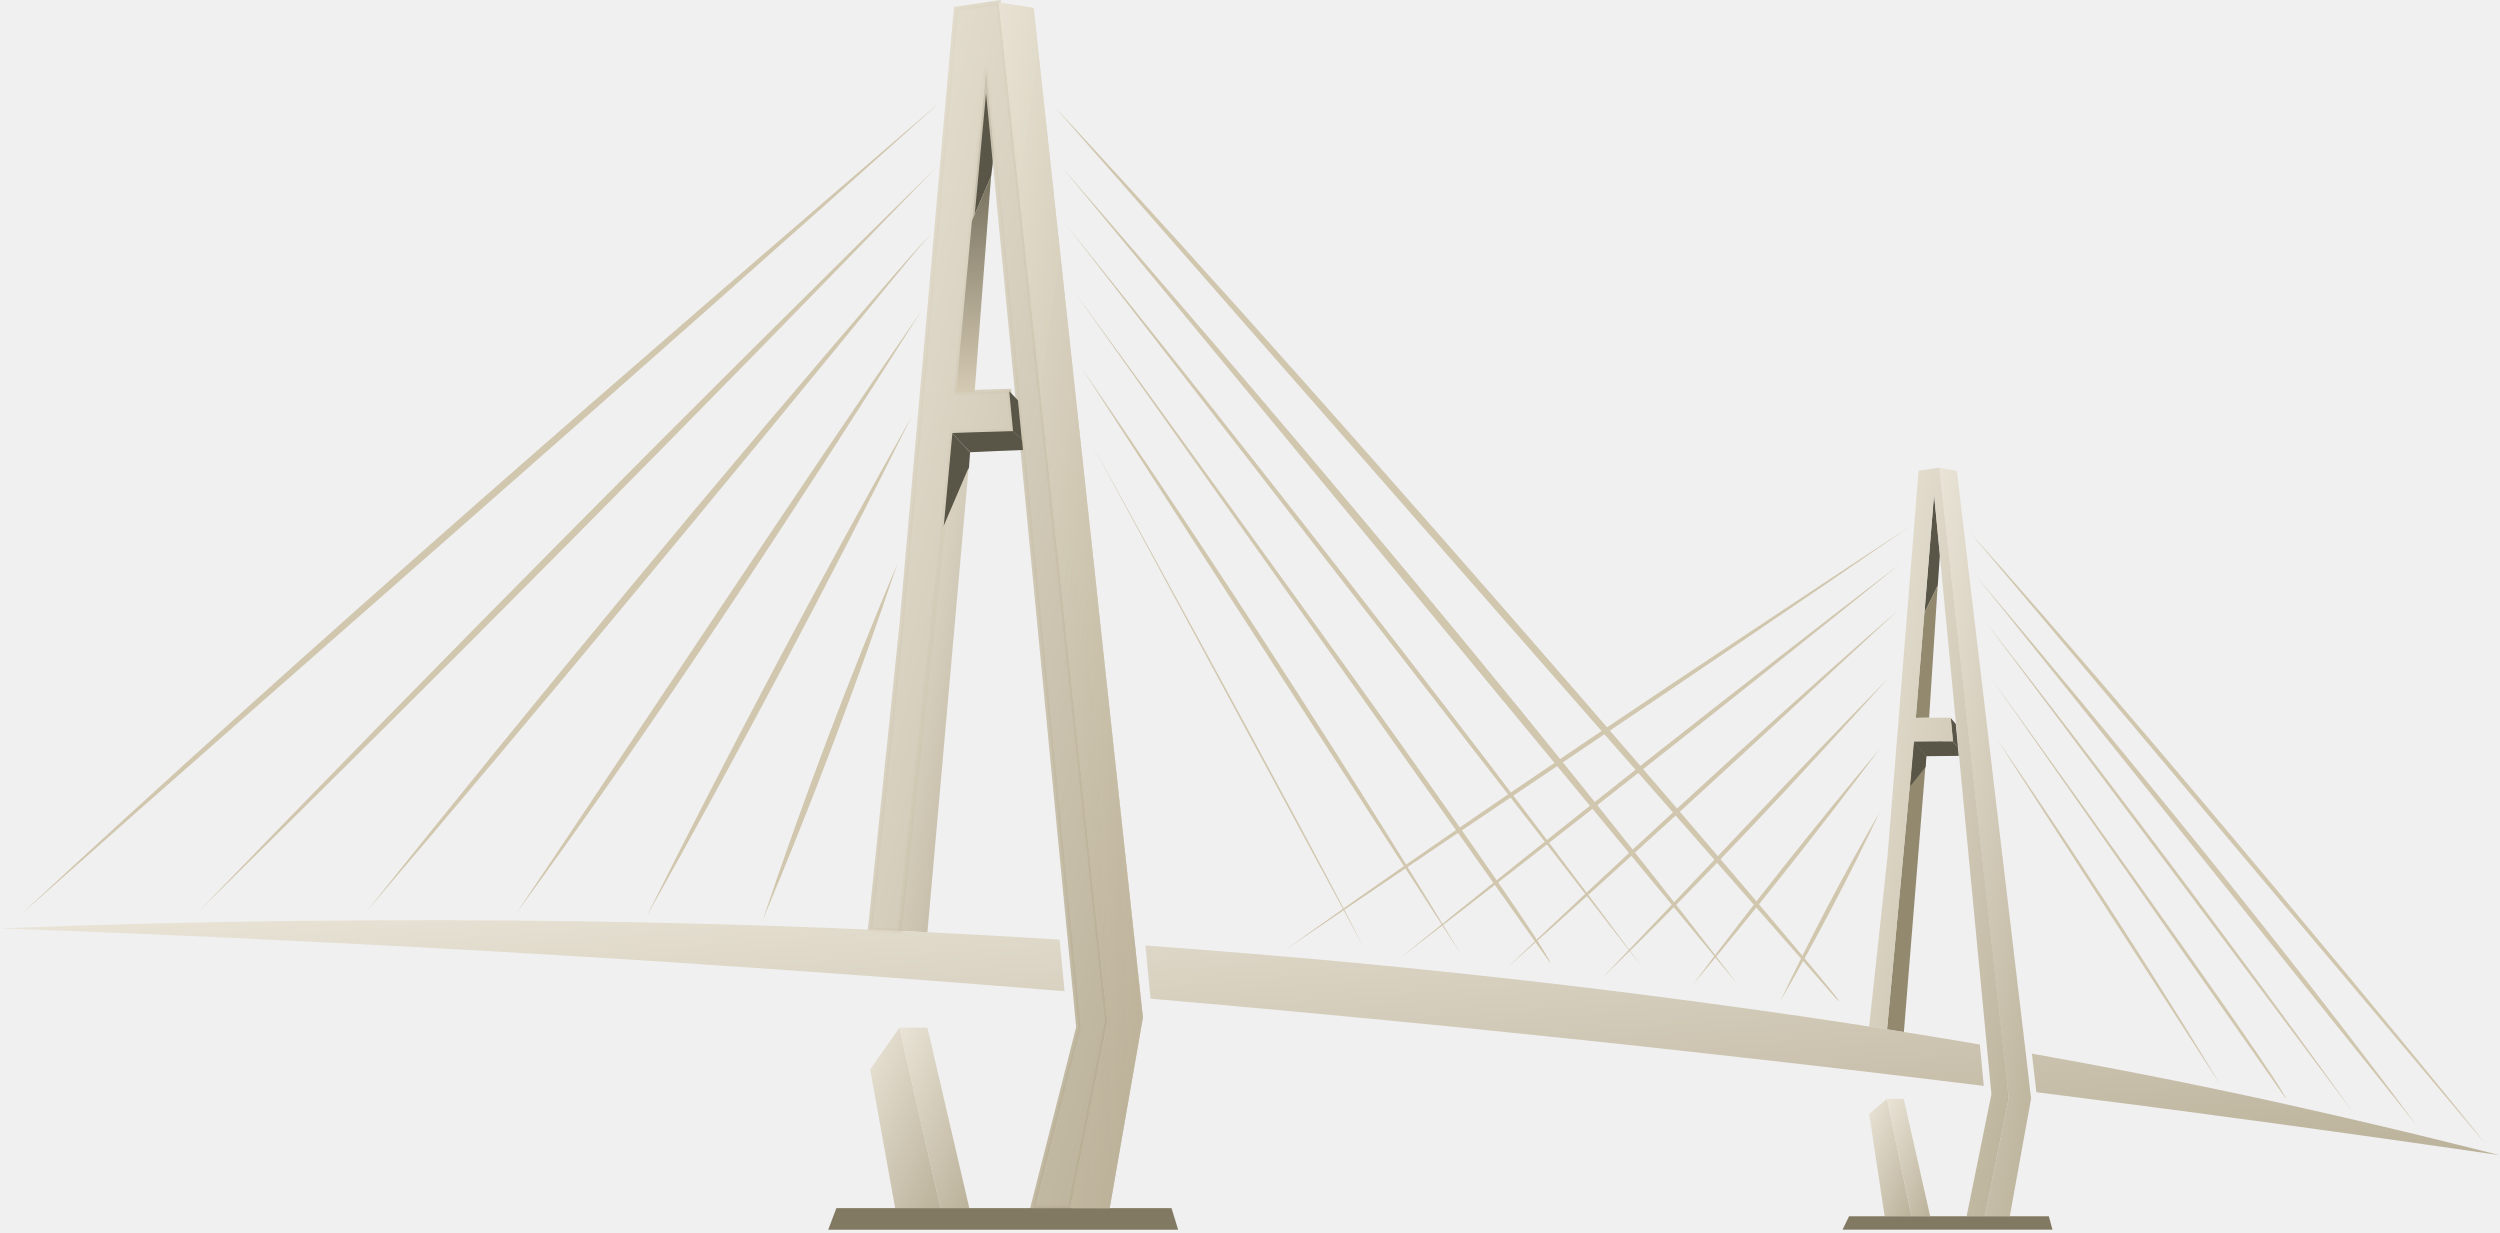
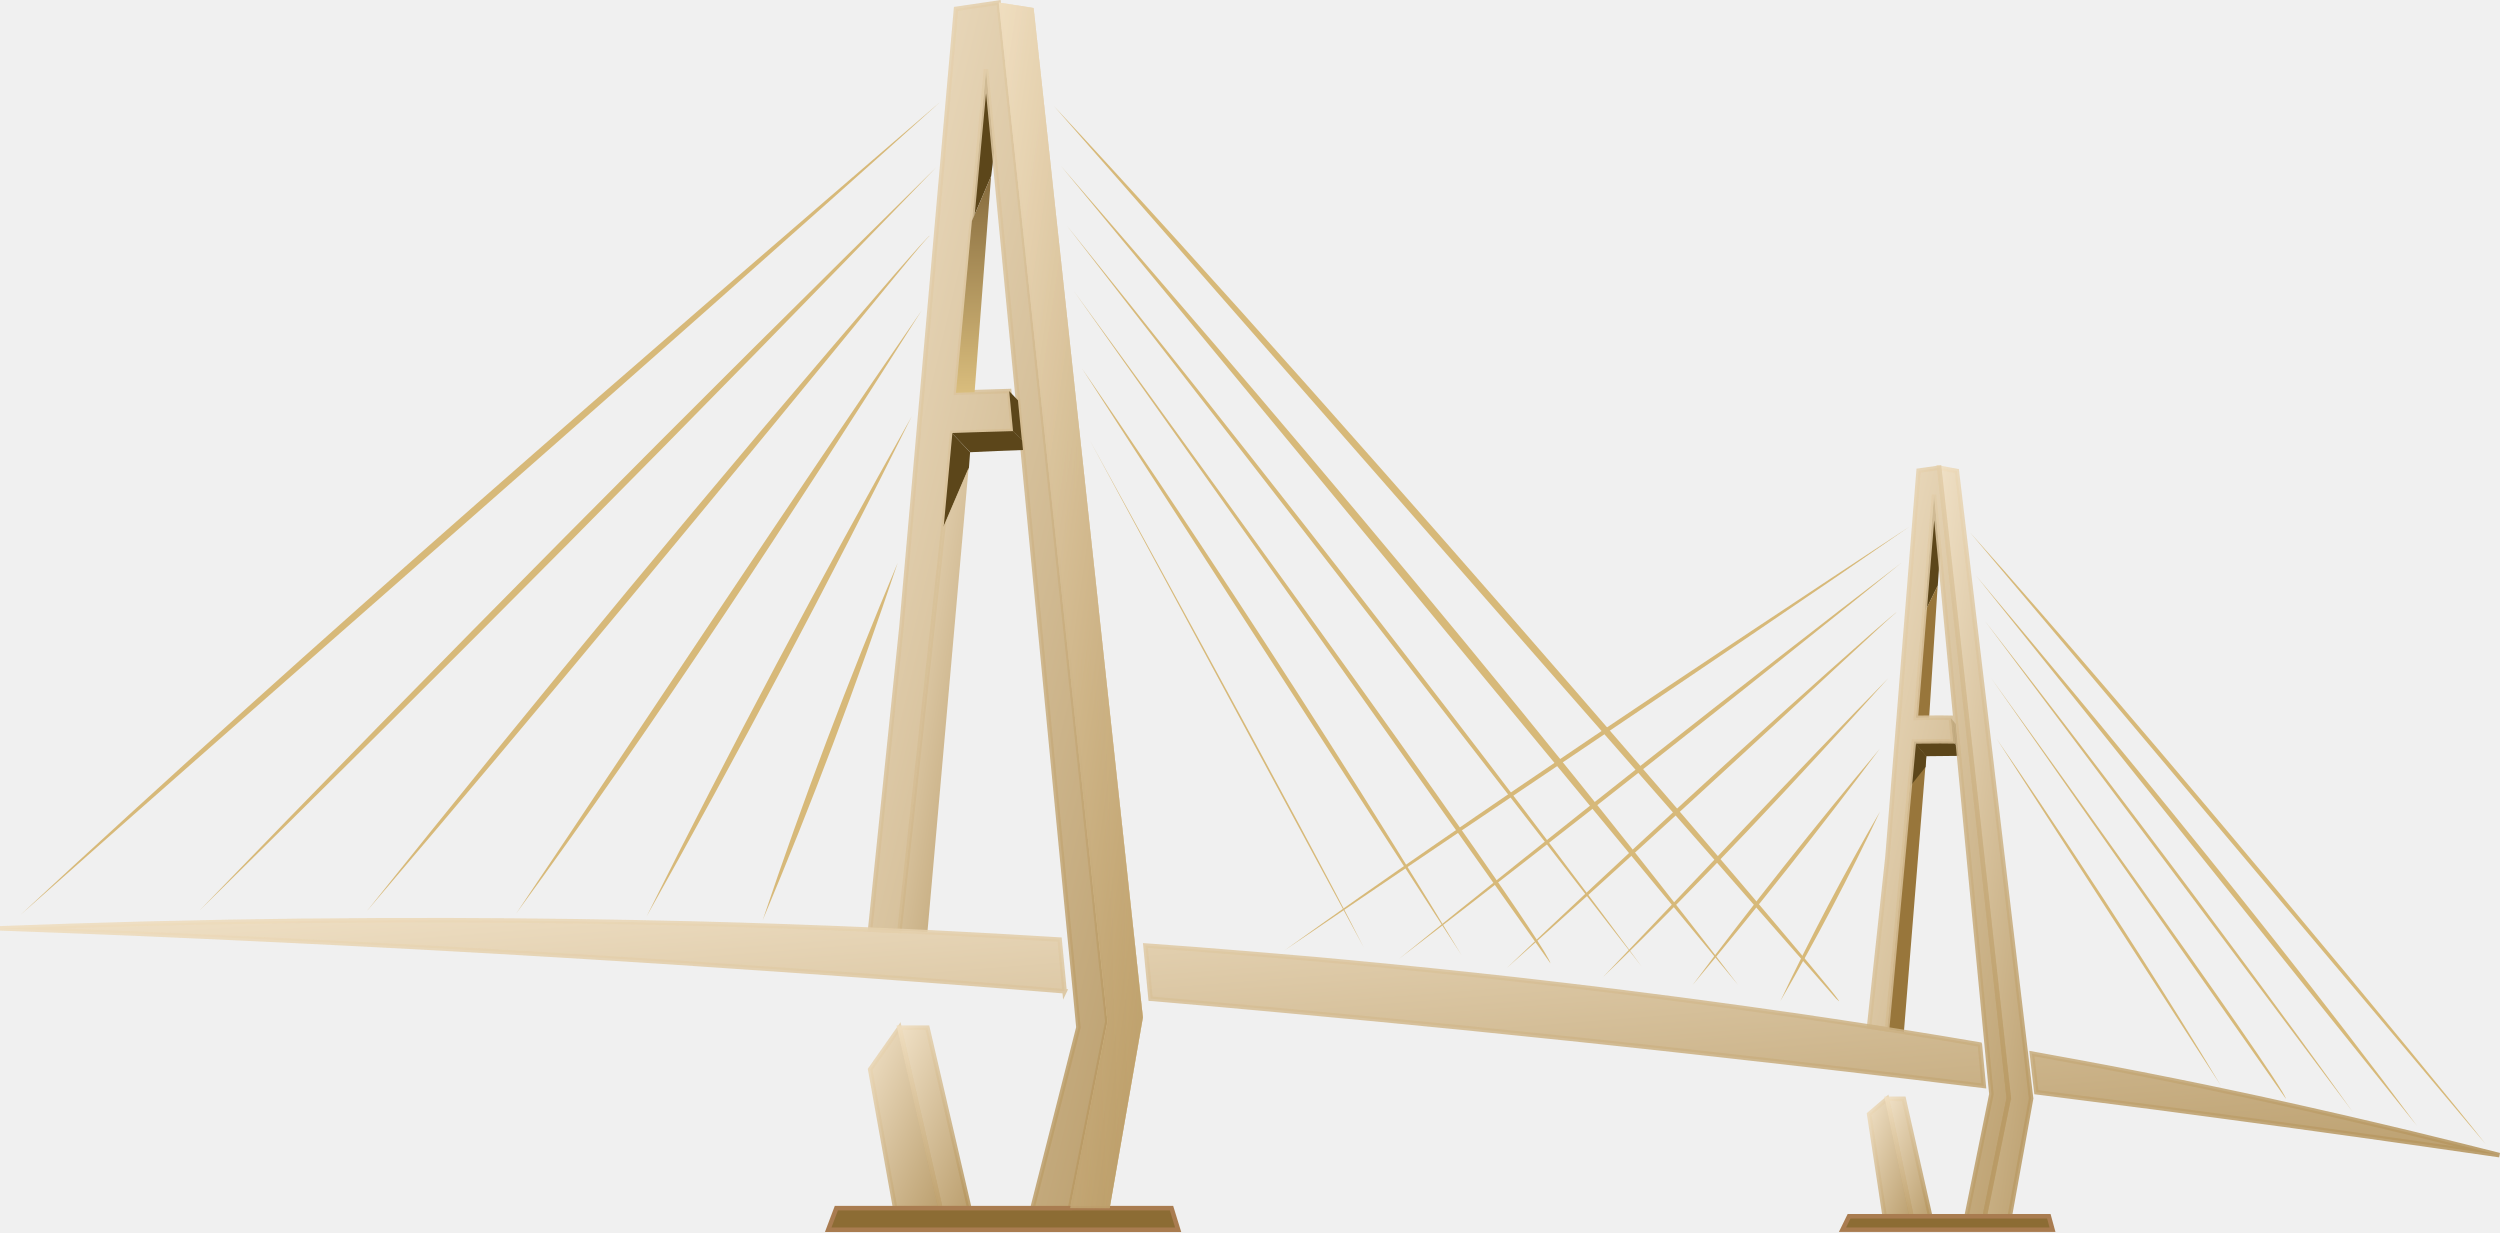
<svg xmlns="http://www.w3.org/2000/svg" xmlns:xlink="http://www.w3.org/1999/xlink" preserveAspectRatio="none" overflow="visible" style="display: block;" width="82.878" height="40.843" viewBox="0 0 82.878 40.843" fill="none">
  <g id="Group 97">
    <g id="Vector">
</g>
-     <path id="Vector_2" d="M32.858 5.836L32.957 5.05L32.691 2.3L32.222 7.321L32.858 5.836Z" fill="#595647" />
-     <path id="Vector_3" d="M62.771 37.457L62.705 37.138L62.611 36.69L62.556 36.427L61.964 36.933L62.005 37.201L62.479 40.319H63.366L62.771 37.457Z" fill="url(#paint0_linear_0_4)" fill-opacity="0.87" stroke-miterlimit="10" />
+     <path id="Vector_2" d="M32.858 5.836L32.957 5.05L32.691 2.3L32.222 7.321L32.858 5.836Z" fill="#5C461A" />
+     <path id="Vector_3" d="M62.771 37.457L62.705 37.138L62.611 36.69L62.556 36.427L61.964 36.933L62.005 37.201L62.479 40.319H63.366L62.771 37.457Z" fill="url(#paint0_linear_0_4)" fill-opacity="0.87" stroke-width="0.15" stroke-miterlimit="10" stroke="url(#paint1_linear_0_4)" stroke-opacity="0.87" />
    <g id="Vector_4">
      <path d="M36.612 32.976L36.425 31.231L33.332 2.211L33.106 0.086L31.693 0.295L31.213 5.732L31.174 6.17L31.027 7.839L30.992 8.247L30.834 10.043L30.8 10.424L30.625 12.412L30.591 12.785L30.346 15.562L30.311 15.959L29.922 20.357L29.885 20.777L28.847 30.816C29.189 30.832 29.818 30.861 29.818 30.861L31.276 17.459L31.562 14.369L31.566 14.35L32.205 14.327L33.583 14.286L33.456 12.964L32.307 13L31.69 13.019V13.015L32.219 7.317L32.687 2.297L32.933 4.83L33.715 12.955L33.843 14.278L33.873 14.59L33.904 14.912L35.472 31.168L35.641 32.89L35.751 34.058L34.229 40.048H35.474L36.709 33.866L36.615 32.972L36.612 32.976Z" fill="url(#paint2_linear_0_4)" fill-opacity="0.87" />
      <path d="M33.743 13.273L33.87 14.602M36.612 32.976L36.425 31.231L33.332 2.211L33.106 0.086L31.693 0.295L31.213 5.732L31.174 6.17L31.027 7.839L30.992 8.247L30.834 10.043L30.8 10.424L30.625 12.412L30.591 12.785L30.346 15.562L30.311 15.959L29.922 20.357L29.885 20.777L28.847 30.816C29.189 30.832 29.818 30.861 29.818 30.861L31.276 17.459L31.562 14.369L31.566 14.35L32.205 14.327L33.583 14.286L33.456 12.964L32.307 13L31.69 13.019V13.015L32.219 7.317L32.687 2.297L32.933 4.83L33.715 12.955L33.843 14.278L33.873 14.59L33.904 14.912L35.472 31.168L35.641 32.89L35.751 34.058L34.229 40.048H35.474L36.709 33.866L36.615 32.972L36.612 32.976Z" stroke-width="0.15" stroke-miterlimit="10" stroke="url(#paint3_linear_0_4)" stroke-opacity="0.87" />
    </g>
-     <path id="Vector_5" d="M32.122 15.508V15.506L32.16 14.992L31.571 14.371L31.284 17.462L32.122 15.508Z" fill="#595647" />
+     <path id="Vector_5" d="M32.122 15.508V15.506L32.16 14.992L31.571 14.371L31.284 17.462L32.122 15.508Z" fill="#5C461A" />
    <path id="Vector_6" d="M37.817 33.075L37.627 31.315L36.423 20.197L36.384 19.819L35.992 16.205L35.948 15.795L35.77 14.156L35.704 13.548L35.518 11.825L35.454 11.233L35.293 9.741L35.23 9.159L35.069 7.672L35.007 7.104L34.897 6.082L34.839 5.54L34.266 0.264L33.112 0.084L33.339 2.211L33.458 3.327L34.614 14.18L36.298 29.979L36.431 31.233L36.62 32.977L36.714 33.871L35.478 40.051H36.787L37.889 33.728L37.817 33.075Z" fill="url(#paint4_linear_0_4)" fill-opacity="0.87" />
    <path id="Vector_7" d="M32.22 7.323L31.69 13.023L32.309 13.004L32.856 5.838L32.22 7.323Z" fill="url(#paint5_linear_0_4)" />
-     <path id="Vector_8" d="M63.859 25.071L63.447 24.588L62.558 34.124C62.751 34.155 62.926 34.184 63.116 34.215L63.857 25.071H63.859Z" fill="#93896F" />
-     <path id="Vector_9" d="M64.24 19.41L64.308 18.414H64.311L64.117 16.4L63.8 20.309L64.24 19.41Z" fill="#595647" />
-     <path id="Vector_10" d="M64.238 19.41L63.796 20.308L63.511 23.799C63.54 23.799 63.904 23.792 63.953 23.792L64.237 19.408L64.238 19.41Z" fill="#93896F" />
-     <path id="Vector_11" d="M63.536 38.318L63.464 37.997L63.11 36.427H62.558L62.706 37.138L62.772 37.457L63.368 40.319H63.988L63.536 38.318Z" fill="url(#paint6_linear_0_4)" fill-opacity="0.87" stroke-miterlimit="10" />
-     <path id="Vector_12" d="M67.305 36.185L67.155 34.893L66.377 28.334L66.331 27.946L66.056 25.622L66.012 25.24L65.756 23.082L65.711 22.701L65.579 21.593L65.536 21.228L65.409 20.157L65.367 19.797L65.263 18.919L65.214 18.5L64.872 15.615L64.284 15.506L64.682 19.089L64.688 19.154L65.285 24.559L66.409 34.764L66.557 36.089L66.592 36.406L65.796 40.32H66.627L67.333 36.416L67.305 36.185Z" fill="url(#paint8_linear_0_4)" fill-opacity="0.87" stroke-miterlimit="10" />
-     <path id="Vector_13" d="M33.456 12.966L33.583 14.289L33.876 14.596L33.746 13.272L33.456 12.966Z" fill="#595647" />
+     <path id="Vector_8" d="M63.859 25.071L63.447 24.588L62.558 34.124C62.751 34.155 62.926 34.184 63.116 34.215L63.857 25.071H63.859Z" fill="#98763B" />
+     <path id="Vector_9" d="M64.24 19.41L64.308 18.414H64.311L64.117 16.4L63.8 20.309L64.24 19.41Z" fill="#5C461A" />
+     <path id="Vector_10" d="M64.238 19.41L63.796 20.308L63.511 23.799C63.54 23.799 63.904 23.792 63.953 23.792L64.237 19.408L64.238 19.41Z" fill="#98763B" />
+     <path id="Vector_11" d="M63.536 38.318L63.464 37.997L63.11 36.427H62.558L62.706 37.138L62.772 37.457L63.368 40.319H63.988L63.536 38.318Z" fill="url(#paint6_linear_0_4)" fill-opacity="0.87" stroke-width="0.15" stroke-miterlimit="10" stroke="url(#paint7_linear_0_4)" stroke-opacity="0.87" />
+     <path id="Vector_12" d="M67.305 36.185L67.155 34.893L66.377 28.334L66.331 27.946L66.056 25.622L66.012 25.24L65.756 23.082L65.711 22.701L65.579 21.593L65.536 21.228L65.409 20.157L65.367 19.797L65.263 18.919L65.214 18.5L64.872 15.615L64.284 15.506L64.682 19.089L64.688 19.154L65.285 24.559L66.409 34.764L66.557 36.089L66.592 36.406L65.796 40.32H66.627L67.333 36.416L67.305 36.185Z" fill="url(#paint8_linear_0_4)" fill-opacity="0.87" stroke-width="0.15" stroke-miterlimit="10" stroke="url(#paint9_linear_0_4)" stroke-opacity="0.87" />
+     <path id="Vector_13" d="M33.456 12.966L33.583 14.289L33.876 14.596L33.746 13.272L33.456 12.966Z" fill="#5C461A" />
    <g id="Vector_14">
</g>
-     <path id="Vector_15" d="M33.884 14.594L33.594 14.291L32.216 14.332L31.576 14.354L31.573 14.373L32.162 14.992C32.649 14.965 33.487 14.934 33.913 14.918L33.883 14.596L33.884 14.594Z" fill="#595647" />
-     <path id="Vector_16" d="M64.742 24.578L64.911 24.778L64.837 24.001L64.667 23.8L64.742 24.578Z" fill="#595647" />
+     <path id="Vector_15" d="M33.884 14.594L33.594 14.291L32.216 14.332L31.576 14.354L31.573 14.373L32.162 14.992C32.649 14.965 33.487 14.934 33.913 14.918L33.883 14.596L33.884 14.594Z" fill="#5C461A" />
+     <path id="Vector_16" d="M64.742 24.578L64.911 24.778L64.837 24.001L64.667 23.8L64.742 24.578Z" fill="#5C461A" />
    <g id="Vector_17">
</g>
-     <path id="Vector_18" d="M64.74 24.575C64.478 24.57 64.155 24.573 63.884 24.575C63.7 24.575 63.539 24.575 63.44 24.578V24.585L63.852 25.069L64.936 25.058L64.909 24.774L64.74 24.575Z" fill="#595647" />
-     <path id="Vector_19" d="M63.837 25.425L63.862 25.071L63.451 24.588L63.331 26.056L63.837 25.425Z" fill="#595647" />
+     <path id="Vector_18" d="M64.74 24.575C64.478 24.57 64.155 24.573 63.884 24.575C63.7 24.575 63.539 24.575 63.44 24.578V24.585L63.852 25.069L64.936 25.058L64.909 24.774L64.74 24.575Z" fill="#5C461A" />
+     <path id="Vector_19" d="M63.837 25.425L63.862 25.071L63.451 24.588L63.331 26.056L63.837 25.425Z" fill="#5C461A" />
    <path id="Vector_20" d="M30.745 30.905L32.111 15.506L31.273 17.459L29.815 30.861C30.119 30.873 30.649 30.898 30.952 30.914" fill="url(#paint10_linear_0_4)" fill-opacity="0.87" />
-     <path id="Vector_21" d="M29.675 40.051H31.177L29.905 34.456L29.818 34.068L28.847 35.449L29.675 40.051Z" fill="url(#paint11_linear_0_4)" fill-opacity="0.87" stroke-miterlimit="10" />
-     <path id="Vector_22" d="M66.559 36.089L66.414 34.764L65.289 24.559L64.692 19.156L64.684 19.09L64.288 15.506L63.604 15.603L63.362 18.614L63.334 18.96L63.25 20.012L63.219 20.387L63.132 21.468L63.099 21.866L63.009 23L62.977 23.403L62.811 25.457L62.777 25.869L62.607 27.976L62.57 28.428L61.964 34.032C62.148 34.059 62.377 34.092 62.558 34.123L63.448 24.586V24.579C63.547 24.576 63.707 24.576 63.891 24.576C64.163 24.572 64.485 24.571 64.747 24.576L64.672 23.795C64.442 23.79 64.175 23.79 63.943 23.794C63.899 23.794 63.856 23.794 63.816 23.794C63.734 23.794 63.659 23.795 63.596 23.797C63.564 23.797 63.537 23.797 63.511 23.799L63.759 20.766L64.115 16.399L64.308 18.411L64.824 23.797L64.899 24.578L64.945 25.058L65.864 34.663V34.667L65.993 36.02L66.018 36.27L65.255 40.027L65.218 40.209L65.195 40.319H65.797L66.593 36.404L66.558 36.087L66.559 36.089Z" fill="url(#paint13_linear_0_4)" fill-opacity="0.87" stroke-miterlimit="10" />
-     <path id="Vector_23" d="M32.134 40.051L30.745 34.068H29.815L31.175 40.051H32.134Z" fill="url(#paint15_linear_0_4)" fill-opacity="0.87" stroke-miterlimit="10" />
-     <path id="Vector_24" d="M35.467 40.054H34.221V40.052H34.22H32.13H31.171H29.669H27.726L27.456 40.768H34.22H35.465H39.058L38.837 40.052H36.776H35.467V40.054Z" fill="#817962" stroke-miterlimit="10" />
-     <path id="Vector_25" d="M67.921 40.32H66.635H65.804H65.52H65.322H65.202H63.995H63.375H62.488H62.361H62.154H61.299L61.081 40.766H62.525H62.729H65.719H65.914H68.043L67.921 40.32Z" fill="#817962" stroke-miterlimit="10" />
-     <path id="Vector_26" d="M35.294 32.861C32.05 32.594 28.836 32.352 25.647 32.129C25.618 32.127 25.59 32.126 25.561 32.124C24.486 32.048 23.415 31.976 22.345 31.906C22.311 31.904 22.279 31.901 22.245 31.899C20.995 31.817 19.749 31.741 18.506 31.666C18.469 31.664 18.433 31.661 18.394 31.659C16.981 31.573 15.572 31.494 14.17 31.417C14.124 31.416 14.078 31.412 14.033 31.41C12.568 31.331 11.107 31.256 9.654 31.186C9.596 31.182 9.536 31.18 9.478 31.177C7.876 31.1 6.28 31.026 4.694 30.959C4.62 30.956 4.546 30.952 4.473 30.949C2.977 30.887 1.485 30.829 0.003 30.776C1.556 30.716 3.162 30.664 4.821 30.621C4.901 30.62 4.982 30.618 5.062 30.616C6.688 30.575 8.362 30.544 10.081 30.525C10.144 30.525 10.208 30.525 10.271 30.525C11.732 30.51 13.225 30.503 14.747 30.506C14.796 30.506 14.845 30.506 14.896 30.506C16.277 30.51 17.681 30.52 19.108 30.541C19.148 30.541 19.187 30.541 19.227 30.543C20.43 30.56 21.65 30.584 22.884 30.614C22.919 30.614 22.954 30.614 22.99 30.616C24.01 30.642 25.044 30.674 26.084 30.71C26.115 30.71 26.144 30.712 26.175 30.714C27.11 30.747 28.05 30.783 29 30.824C29.342 30.839 29.684 30.855 30.025 30.87C30.329 30.882 30.628 30.898 30.932 30.913C32.316 30.982 33.715 31.061 35.127 31.148L35.133 31.21L35.292 32.865L35.294 32.861ZM80.262 37.649C80.193 37.632 80.121 37.614 80.051 37.597C79.319 37.421 78.531 37.234 77.692 37.04C77.642 37.028 77.593 37.018 77.542 37.006C76.804 36.836 76.026 36.661 75.216 36.482C75.17 36.472 75.124 36.462 75.078 36.452C74.881 36.409 74.685 36.366 74.484 36.323C74.123 36.246 73.657 36.146 73.095 36.03C73.052 36.021 73.011 36.012 72.968 36.004C72.409 35.889 71.754 35.755 71.014 35.611C70.976 35.604 70.939 35.596 70.9 35.589C70.336 35.479 69.724 35.361 69.063 35.239C69.035 35.234 69.006 35.228 68.977 35.223C68.466 35.129 67.927 35.03 67.36 34.928L67.508 36.208C68.156 36.289 68.796 36.373 69.44 36.455C69.466 36.458 69.494 36.462 69.52 36.465C70.161 36.548 70.804 36.628 71.443 36.712C71.478 36.717 71.513 36.722 71.55 36.726C72.207 36.812 72.859 36.901 73.514 36.988C73.554 36.993 73.592 36.999 73.632 37.004C74.287 37.091 74.943 37.179 75.595 37.268C75.636 37.273 75.679 37.28 75.721 37.285C76.471 37.388 77.216 37.491 77.964 37.596C78.008 37.602 78.054 37.608 78.1 37.614C78.838 37.717 79.575 37.822 80.31 37.927C80.373 37.935 80.437 37.946 80.5 37.954C81.287 38.067 82.076 38.179 82.86 38.294C82.107 38.103 81.235 37.886 80.261 37.649H80.262ZM65.633 34.627C64.879 34.498 64.007 34.352 63.172 34.22C63.172 34.22 62.936 34.182 62.615 34.131C62.433 34.102 62.304 34.081 62.12 34.054C61.698 33.988 61.265 33.922 60.826 33.856C60.795 33.851 60.765 33.848 60.736 33.843C60.384 33.789 60.027 33.736 59.665 33.683C59.582 33.671 59.499 33.659 59.414 33.647C59.405 33.647 59.396 33.644 59.387 33.644C59.358 33.64 59.33 33.635 59.303 33.632C58.802 33.56 58.288 33.486 57.768 33.414C57.725 33.409 57.682 33.402 57.639 33.397C57.276 33.345 56.906 33.295 56.531 33.246C56.438 33.234 56.344 33.22 56.249 33.208C56.074 33.184 55.898 33.162 55.721 33.138C55.669 33.131 55.615 33.124 55.563 33.117C54.914 33.031 54.254 32.947 53.579 32.863C53.486 32.851 53.391 32.841 53.297 32.829C53.282 32.827 53.266 32.825 53.249 32.824C53.19 32.817 53.131 32.81 53.071 32.801C52.287 32.705 51.486 32.611 50.667 32.517C50.607 32.51 50.547 32.503 50.487 32.496C50.457 32.493 50.426 32.489 50.395 32.486C50.365 32.482 50.334 32.479 50.303 32.475C49.449 32.38 48.577 32.285 47.687 32.193C47.601 32.184 47.515 32.175 47.431 32.167C46.483 32.069 45.511 31.975 44.523 31.882C44.483 31.879 44.444 31.875 44.405 31.872C44.141 31.848 43.879 31.822 43.613 31.798C42.854 31.731 42.1 31.668 41.347 31.606C41.318 31.604 41.29 31.601 41.261 31.599C40.16 31.508 39.061 31.422 37.973 31.345L38.143 33.108C38.16 33.108 38.177 33.112 38.195 33.112C39.484 33.223 40.769 33.338 42.048 33.455C42.074 33.457 42.102 33.46 42.128 33.462C43.23 33.563 44.328 33.666 45.424 33.771C45.461 33.774 45.498 33.777 45.534 33.781C46.584 33.882 47.63 33.983 48.674 34.088C48.708 34.091 48.741 34.095 48.775 34.098C48.824 34.103 48.872 34.108 48.921 34.114C48.932 34.114 48.941 34.115 48.952 34.117C49.895 34.211 50.837 34.309 51.776 34.407C51.782 34.407 51.789 34.407 51.793 34.409C51.85 34.414 51.908 34.421 51.965 34.426C51.988 34.428 52.011 34.431 52.034 34.433C52.87 34.52 53.702 34.611 54.534 34.7C54.584 34.705 54.636 34.711 54.687 34.717C54.715 34.721 54.744 34.724 54.772 34.726C54.861 34.736 54.95 34.745 55.038 34.755C55.638 34.82 56.237 34.887 56.835 34.954C56.877 34.959 56.918 34.963 56.959 34.968C57.233 34.999 57.507 35.03 57.78 35.06C57.868 35.071 57.957 35.079 58.044 35.09C58.245 35.112 58.448 35.134 58.649 35.157C58.686 35.16 58.721 35.165 58.758 35.169C59.26 35.225 59.758 35.283 60.257 35.342C60.286 35.345 60.315 35.349 60.346 35.352C60.551 35.376 60.757 35.4 60.963 35.424C61.049 35.434 61.133 35.445 61.219 35.453C62.74 35.632 64.257 35.812 65.764 35.999L65.635 34.633L65.633 34.627Z" fill="url(#paint17_linear_0_4)" fill-opacity="0.87" stroke-miterlimit="10" />
+     <path id="Vector_21" d="M29.675 40.051H31.177L29.905 34.456L29.818 34.068L28.847 35.449L29.675 40.051Z" fill="url(#paint11_linear_0_4)" fill-opacity="0.87" stroke-width="0.15" stroke-miterlimit="10" stroke="url(#paint12_linear_0_4)" stroke-opacity="0.87" />
+     <path id="Vector_22" d="M66.559 36.089L66.414 34.764L65.289 24.559L64.692 19.156L64.684 19.09L64.288 15.506L63.604 15.603L63.362 18.614L63.334 18.96L63.25 20.012L63.219 20.387L63.132 21.468L63.099 21.866L63.009 23L62.977 23.403L62.811 25.457L62.777 25.869L62.607 27.976L62.57 28.428L61.964 34.032C62.148 34.059 62.377 34.092 62.558 34.123L63.448 24.586V24.579C63.547 24.576 63.707 24.576 63.891 24.576C64.163 24.572 64.485 24.571 64.747 24.576L64.672 23.795C64.442 23.79 64.175 23.79 63.943 23.794C63.899 23.794 63.856 23.794 63.816 23.794C63.734 23.794 63.659 23.795 63.596 23.797C63.564 23.797 63.537 23.797 63.511 23.799L63.759 20.766L64.115 16.399L64.308 18.411L64.824 23.797L64.899 24.578L64.945 25.058L65.864 34.663V34.667L65.993 36.02L66.018 36.27L65.255 40.027L65.218 40.209L65.195 40.319H65.797L66.593 36.404L66.558 36.087L66.559 36.089Z" fill="url(#paint13_linear_0_4)" fill-opacity="0.87" stroke-width="0.15" stroke-miterlimit="10" stroke="url(#paint14_linear_0_4)" stroke-opacity="0.87" />
+     <path id="Vector_23" d="M32.134 40.051L30.745 34.068H29.815L31.175 40.051H32.134Z" fill="url(#paint15_linear_0_4)" fill-opacity="0.87" stroke-width="0.15" stroke-miterlimit="10" stroke="url(#paint16_linear_0_4)" stroke-opacity="0.87" />
+     <path id="Vector_24" d="M35.467 40.054H34.221V40.052H34.22H32.13H31.171H29.669H27.726L27.456 40.768H34.22H35.465H39.058L38.837 40.052H36.776H35.467V40.054Z" fill="#8C6C34" stroke-width="0.15" stroke-miterlimit="10" stroke="#A97C50" />
+     <path id="Vector_25" d="M67.921 40.32H66.635H65.804H65.52H65.322H65.202H63.995H63.375H62.488H62.361H62.154H61.299L61.081 40.766H62.525H62.729H65.719H65.914H68.043L67.921 40.32Z" fill="#8C6C34" stroke-width="0.15" stroke-miterlimit="10" stroke="#A97C50" />
+     <path id="Vector_26" d="M35.294 32.861C32.05 32.594 28.836 32.352 25.647 32.129C25.618 32.127 25.59 32.126 25.561 32.124C24.486 32.048 23.415 31.976 22.345 31.906C22.311 31.904 22.279 31.901 22.245 31.899C20.995 31.817 19.749 31.741 18.506 31.666C18.469 31.664 18.433 31.661 18.394 31.659C16.981 31.573 15.572 31.494 14.17 31.417C14.124 31.416 14.078 31.412 14.033 31.41C12.568 31.331 11.107 31.256 9.654 31.186C9.596 31.182 9.536 31.18 9.478 31.177C7.876 31.1 6.28 31.026 4.694 30.959C4.62 30.956 4.546 30.952 4.473 30.949C2.977 30.887 1.485 30.829 0.003 30.776C1.556 30.716 3.162 30.664 4.821 30.621C4.901 30.62 4.982 30.618 5.062 30.616C6.688 30.575 8.362 30.544 10.081 30.525C10.144 30.525 10.208 30.525 10.271 30.525C11.732 30.51 13.225 30.503 14.747 30.506C14.796 30.506 14.845 30.506 14.896 30.506C16.277 30.51 17.681 30.52 19.108 30.541C19.148 30.541 19.187 30.541 19.227 30.543C20.43 30.56 21.65 30.584 22.884 30.614C22.919 30.614 22.954 30.614 22.99 30.616C24.01 30.642 25.044 30.674 26.084 30.71C26.115 30.71 26.144 30.712 26.175 30.714C27.11 30.747 28.05 30.783 29 30.824C29.342 30.839 29.684 30.855 30.025 30.87C30.329 30.882 30.628 30.898 30.932 30.913C32.316 30.982 33.715 31.061 35.127 31.148L35.133 31.21L35.292 32.865L35.294 32.861ZM80.262 37.649C80.193 37.632 80.121 37.614 80.051 37.597C79.319 37.421 78.531 37.234 77.692 37.04C77.642 37.028 77.593 37.018 77.542 37.006C76.804 36.836 76.026 36.661 75.216 36.482C75.17 36.472 75.124 36.462 75.078 36.452C74.881 36.409 74.685 36.366 74.484 36.323C74.123 36.246 73.657 36.146 73.095 36.03C73.052 36.021 73.011 36.012 72.968 36.004C72.409 35.889 71.754 35.755 71.014 35.611C70.976 35.604 70.939 35.596 70.9 35.589C70.336 35.479 69.724 35.361 69.063 35.239C69.035 35.234 69.006 35.228 68.977 35.223C68.466 35.129 67.927 35.03 67.36 34.928L67.508 36.208C68.156 36.289 68.796 36.373 69.44 36.455C69.466 36.458 69.494 36.462 69.52 36.465C70.161 36.548 70.804 36.628 71.443 36.712C71.478 36.717 71.513 36.722 71.55 36.726C72.207 36.812 72.859 36.901 73.514 36.988C73.554 36.993 73.592 36.999 73.632 37.004C74.287 37.091 74.943 37.179 75.595 37.268C75.636 37.273 75.679 37.28 75.721 37.285C76.471 37.388 77.216 37.491 77.964 37.596C78.008 37.602 78.054 37.608 78.1 37.614C78.838 37.717 79.575 37.822 80.31 37.927C80.373 37.935 80.437 37.946 80.5 37.954C81.287 38.067 82.076 38.179 82.86 38.294C82.107 38.103 81.235 37.886 80.261 37.649H80.262ZM65.633 34.627C64.879 34.498 64.007 34.352 63.172 34.22C63.172 34.22 62.936 34.182 62.615 34.131C62.433 34.102 62.304 34.081 62.12 34.054C61.698 33.988 61.265 33.922 60.826 33.856C60.795 33.851 60.765 33.848 60.736 33.843C60.384 33.789 60.027 33.736 59.665 33.683C59.582 33.671 59.499 33.659 59.414 33.647C59.405 33.647 59.396 33.644 59.387 33.644C59.358 33.64 59.33 33.635 59.303 33.632C58.802 33.56 58.288 33.486 57.768 33.414C57.725 33.409 57.682 33.402 57.639 33.397C57.276 33.345 56.906 33.295 56.531 33.246C56.438 33.234 56.344 33.22 56.249 33.208C56.074 33.184 55.898 33.162 55.721 33.138C55.669 33.131 55.615 33.124 55.563 33.117C54.914 33.031 54.254 32.947 53.579 32.863C53.486 32.851 53.391 32.841 53.297 32.829C53.282 32.827 53.266 32.825 53.249 32.824C53.19 32.817 53.131 32.81 53.071 32.801C52.287 32.705 51.486 32.611 50.667 32.517C50.607 32.51 50.547 32.503 50.487 32.496C50.457 32.493 50.426 32.489 50.395 32.486C50.365 32.482 50.334 32.479 50.303 32.475C49.449 32.38 48.577 32.285 47.687 32.193C47.601 32.184 47.515 32.175 47.431 32.167C46.483 32.069 45.511 31.975 44.523 31.882C44.483 31.879 44.444 31.875 44.405 31.872C44.141 31.848 43.879 31.822 43.613 31.798C42.854 31.731 42.1 31.668 41.347 31.606C41.318 31.604 41.29 31.601 41.261 31.599C40.16 31.508 39.061 31.422 37.973 31.345L38.143 33.108C38.16 33.108 38.177 33.112 38.195 33.112C39.484 33.223 40.769 33.338 42.048 33.455C42.074 33.457 42.102 33.46 42.128 33.462C43.23 33.563 44.328 33.666 45.424 33.771C45.461 33.774 45.498 33.777 45.534 33.781C46.584 33.882 47.63 33.983 48.674 34.088C48.708 34.091 48.741 34.095 48.775 34.098C48.824 34.103 48.872 34.108 48.921 34.114C48.932 34.114 48.941 34.115 48.952 34.117C49.895 34.211 50.837 34.309 51.776 34.407C51.782 34.407 51.789 34.407 51.793 34.409C51.85 34.414 51.908 34.421 51.965 34.426C51.988 34.428 52.011 34.431 52.034 34.433C52.87 34.52 53.702 34.611 54.534 34.7C54.584 34.705 54.636 34.711 54.687 34.717C54.715 34.721 54.744 34.724 54.772 34.726C54.861 34.736 54.95 34.745 55.038 34.755C55.638 34.82 56.237 34.887 56.835 34.954C56.877 34.959 56.918 34.963 56.959 34.968C57.233 34.999 57.507 35.03 57.78 35.06C57.868 35.071 57.957 35.079 58.044 35.09C58.245 35.112 58.448 35.134 58.649 35.157C58.686 35.16 58.721 35.165 58.758 35.169C59.26 35.225 59.758 35.283 60.257 35.342C60.286 35.345 60.315 35.349 60.346 35.352C60.551 35.376 60.757 35.4 60.963 35.424C61.049 35.434 61.133 35.445 61.219 35.453C62.74 35.632 64.257 35.812 65.764 35.999L65.635 34.633L65.633 34.627Z" fill="url(#paint17_linear_0_4)" fill-opacity="0.87" stroke-width="0.15" stroke-miterlimit="10" stroke="url(#paint18_linear_0_4)" stroke-opacity="0.87" />
    <g id="Vector_27">
      <use xlink:href="#stroke0_0_4" fill="url(#paint19_linear_0_4)" />
      <mask id="stroke1_0_4" fill="white">
        <use xlink:href="#stroke0_0_4" />
      </mask>
      <path d="M37.817 33.075L37.627 31.315L36.423 20.197L36.384 19.819L35.992 16.205L35.948 15.795L35.77 14.156L35.704 13.548L35.518 11.825L35.454 11.233L35.293 9.741L35.23 9.159L35.069 7.672L35.007 7.104L34.897 6.082L34.839 5.54L34.266 0.264L33.112 0.084L33.339 2.211L33.458 3.327L34.614 14.18L36.298 29.979L36.431 31.233L36.62 32.977L36.714 33.871L35.478 40.051H36.787L37.889 33.728L37.817 33.075Z" stroke-width="2" stroke="url(#paint20_linear_0_4)" stroke-opacity="0.87" mask="url(#stroke1_0_4)" />
    </g>
-     <path id="Vector_28" d="M31.185 3.365C21.471 12.113 10.454 21.658 0.683 30.325C10.426 21.255 21.095 12.036 31.185 3.365Z" fill="#D1C7AF" />
-     <path id="Vector_29" d="M31.05 5.535C23.32 13.55 14.533 22.416 6.597 30.202C14.325 22.187 23.116 13.322 31.05 5.535Z" fill="#D1C7AF" />
-     <path id="Vector_30" d="M30.784 7.869C30.793 7.854 30.806 7.837 30.813 7.821C30.809 7.816 30.788 7.84 30.777 7.851C30.472 8.188 29.975 8.804 29.677 9.161C24.156 15.914 17.812 23.595 12.151 30.216C17.597 23.399 23.939 15.708 29.634 9.122C29.938 8.779 30.457 8.175 30.773 7.847C30.784 7.839 30.805 7.811 30.811 7.82C30.803 7.84 30.791 7.852 30.78 7.869H30.784Z" fill="#D1C7AF" />
-     <path id="Vector_31" d="M30.558 10.287C26.265 17.041 21.823 23.849 17.112 30.283C21.43 23.872 26.162 16.644 30.558 10.287Z" fill="#D1C7AF" />
-     <path id="Vector_32" d="M30.228 13.799C27.523 19.226 24.402 25.114 21.433 30.385C24.138 24.956 27.26 19.071 30.228 13.799Z" fill="#D1C7AF" />
-     <path id="Vector_33" d="M29.76 18.658C28.411 22.665 26.92 26.618 25.284 30.505C26.631 26.497 28.126 22.545 29.76 18.658Z" fill="#D1C7AF" />
-     <path id="Vector_34" d="M60.867 33.104C62.432 34.675 44.923 14.209 34.94 3.517Z" fill="#D1C7AF" />
-     <path id="Vector_35" d="M35.167 5.496C36.114 6.626 48.481 20.678 57.621 32.654Z" fill="#D1C7AF" />
-     <path id="Vector_36" d="M54.42 32.04C54.42 32.04 47.099 22.052 35.37 7.484Z" fill="#D1C7AF" />
-     <path id="Vector_37" d="M35.597 9.646C35.597 9.646 51.163 30.975 51.401 31.939Z" fill="#D1C7AF" />
-     <path id="Vector_38" d="M35.87 12.216C35.87 12.216 42.546 21.877 48.451 31.664Z" fill="#D1C7AF" />
-     <path id="Vector_39" d="M36.128 14.597C36.128 14.597 43.208 27.434 45.21 31.41Z" fill="#D1C7AF" />
+     <path id="Vector_28" d="M31.185 3.365C21.471 12.113 10.454 21.658 0.683 30.325C10.426 21.255 21.095 12.036 31.185 3.365Z" fill="#D7B979" />
+     <path id="Vector_29" d="M31.05 5.535C23.32 13.55 14.533 22.416 6.597 30.202C14.325 22.187 23.116 13.322 31.05 5.535Z" fill="#D7B979" />
+     <path id="Vector_30" d="M30.784 7.869C30.793 7.854 30.806 7.837 30.813 7.821C30.809 7.816 30.788 7.84 30.777 7.851C30.472 8.188 29.975 8.804 29.677 9.161C24.156 15.914 17.812 23.595 12.151 30.216C17.597 23.399 23.939 15.708 29.634 9.122C29.938 8.779 30.457 8.175 30.773 7.847C30.784 7.839 30.805 7.811 30.811 7.82C30.803 7.84 30.791 7.852 30.78 7.869H30.784Z" fill="#D7B979" />
+     <path id="Vector_31" d="M30.558 10.287C26.265 17.041 21.823 23.849 17.112 30.283C21.43 23.872 26.162 16.644 30.558 10.287Z" fill="#D7B979" />
+     <path id="Vector_32" d="M30.228 13.799C27.523 19.226 24.402 25.114 21.433 30.385C24.138 24.956 27.26 19.071 30.228 13.799Z" fill="#D7B979" />
+     <path id="Vector_33" d="M29.76 18.658C28.411 22.665 26.92 26.618 25.284 30.505C26.631 26.497 28.126 22.545 29.76 18.658Z" fill="#D7B979" />
+     <path id="Vector_34" d="M60.867 33.104C62.432 34.675 44.923 14.209 34.94 3.517Z" fill="#D7B979" />
+     <path id="Vector_35" d="M35.167 5.496C36.114 6.626 48.481 20.678 57.621 32.654Z" fill="#D7B979" />
+     <path id="Vector_36" d="M54.42 32.04C54.42 32.04 47.099 22.052 35.37 7.484Z" fill="#D7B979" />
+     <path id="Vector_37" d="M35.597 9.646C35.597 9.646 51.163 30.975 51.401 31.939Z" fill="#D7B979" />
+     <path id="Vector_38" d="M35.87 12.216C35.87 12.216 42.546 21.877 48.451 31.664Z" fill="#D7B979" />
+     <path id="Vector_39" d="M36.128 14.597C36.128 14.597 43.208 27.434 45.21 31.41Z" fill="#D7B979" />
    <g id="Vector_40">
</g>
-     <path id="Vector_41" d="M63.3 17.459C56.69 22.03 49.208 26.995 42.565 31.519C49.206 26.761 56.452 21.965 63.3 17.459Z" fill="#D1C7AF" />
-     <path id="Vector_42" d="M63.034 18.658C57.76 22.936 51.774 27.654 46.378 31.788C51.652 27.51 57.637 22.792 63.034 18.658Z" fill="#D1C7AF" />
-     <path id="Vector_43" d="M62.845 20.333C62.851 20.324 62.86 20.316 62.865 20.307C62.863 20.304 62.848 20.317 62.842 20.323C62.632 20.499 62.286 20.823 62.081 21.012C58.254 24.571 53.859 28.617 49.948 32.093C53.729 28.492 58.122 24.441 62.055 20.986C62.265 20.806 62.622 20.491 62.839 20.319C62.846 20.314 62.862 20.3 62.865 20.305C62.86 20.316 62.851 20.323 62.843 20.333H62.845Z" fill="#D1C7AF" />
-     <path id="Vector_44" d="M62.609 22.472C59.569 25.841 56.43 29.23 53.128 32.405C56.172 29.222 59.516 25.623 62.609 22.472Z" fill="#D1C7AF" />
-     <path id="Vector_45" d="M62.319 24.82C60.398 27.393 58.196 30.173 56.112 32.654C58.032 30.081 60.235 27.3 62.319 24.82Z" fill="#D1C7AF" />
-     <path id="Vector_46" d="M62.327 26.9C61.314 29.037 60.211 31.137 59.019 33.191C60.031 31.054 61.136 28.955 62.327 26.9Z" fill="#D1C7AF" />
-     <path id="Vector_47" d="M82.399 37.925C80.866 35.951 70.994 23.987 65.315 17.658Z" fill="#D1C7AF" />
-     <path id="Vector_48" d="M65.503 19.078C66.12 19.838 74.186 29.292 80.133 37.333Z" fill="#D1C7AF" />
-     <path id="Vector_49" d="M78.006 36.876C78.006 36.876 73.323 30.259 65.808 20.593Z" fill="#D1C7AF" />
-     <path id="Vector_50" d="M66.003 22.472C66.003 22.472 75.642 35.831 75.783 36.429Z" fill="#D1C7AF" />
-     <path id="Vector_51" d="M66.19 24.49C66.19 24.49 70.258 30.373 73.626 35.992Z" fill="#D1C7AF" />
+     <path id="Vector_41" d="M63.3 17.459C56.69 22.03 49.208 26.995 42.565 31.519C49.206 26.761 56.452 21.965 63.3 17.459Z" fill="#D7B979" />
+     <path id="Vector_42" d="M63.034 18.658C57.76 22.936 51.774 27.654 46.378 31.788C51.652 27.51 57.637 22.792 63.034 18.658Z" fill="#D7B979" />
+     <path id="Vector_43" d="M62.845 20.333C62.851 20.324 62.86 20.316 62.865 20.307C62.863 20.304 62.848 20.317 62.842 20.323C62.632 20.499 62.286 20.823 62.081 21.012C58.254 24.571 53.859 28.617 49.948 32.093C53.729 28.492 58.122 24.441 62.055 20.986C62.265 20.806 62.622 20.491 62.839 20.319C62.846 20.314 62.862 20.3 62.865 20.305C62.86 20.316 62.851 20.323 62.843 20.333H62.845Z" fill="#D7B979" />
+     <path id="Vector_44" d="M62.609 22.472C59.569 25.841 56.43 29.23 53.128 32.405C56.172 29.222 59.516 25.623 62.609 22.472Z" fill="#D7B979" />
+     <path id="Vector_45" d="M62.319 24.82C60.398 27.393 58.196 30.173 56.112 32.654C58.032 30.081 60.235 27.3 62.319 24.82Z" fill="#D7B979" />
+     <path id="Vector_46" d="M62.327 26.9C61.314 29.037 60.211 31.137 59.019 33.191C60.031 31.054 61.136 28.955 62.327 26.9Z" fill="#D7B979" />
+     <path id="Vector_47" d="M82.399 37.925C80.866 35.951 70.994 23.987 65.315 17.658Z" fill="#D7B979" />
+     <path id="Vector_48" d="M65.503 19.078C66.12 19.838 74.186 29.292 80.133 37.333Z" fill="#D7B979" />
+     <path id="Vector_49" d="M78.006 36.876C78.006 36.876 73.323 30.259 65.808 20.593Z" fill="#D7B979" />
+     <path id="Vector_50" d="M66.003 22.472C66.003 22.472 75.642 35.831 75.783 36.429Z" fill="#D7B979" />
+     <path id="Vector_51" d="M66.19 24.49C66.19 24.49 70.258 30.373 73.626 35.992Z" fill="#D7B979" />
    <g id="Vector_52">
</g>
  </g>
  <defs>
    <linearGradient id="paint0_linear_0_4" x1="61.603" y1="35.427" x2="65.41" y2="37.082" gradientUnits="userSpaceOnUse">
-       <stop stop-color="#F6F1E5" />
-       <stop offset="1" stop-color="#A99D80" />
+       <stop stop-color="#FFF1D9" />
+       <stop offset="1" stop-color="#A88548" />
    </linearGradient>
    <linearGradient id="paint1_linear_0_4" x1="61.603" y1="35.427" x2="65.41" y2="37.082" gradientUnits="userSpaceOnUse">
-       <stop stop-color="#F6F1E5" />
-       <stop offset="1" stop-color="#A99D80" />
+       <stop stop-color="#FFF1D9" />
+       <stop offset="1" stop-color="#A88548" />
    </linearGradient>
    <linearGradient id="paint2_linear_0_4" x1="26.825" y1="-10.19" x2="50.847" y2="-4.488" gradientUnits="userSpaceOnUse">
-       <stop stop-color="#F6F1E5" />
-       <stop offset="1" stop-color="#A99D80" />
+       <stop stop-color="#FFF1D9" />
+       <stop offset="1" stop-color="#A88548" />
    </linearGradient>
    <linearGradient id="paint3_linear_0_4" x1="26.825" y1="-10.19" x2="50.847" y2="-4.488" gradientUnits="userSpaceOnUse">
-       <stop stop-color="#F6F1E5" />
-       <stop offset="1" stop-color="#A99D80" />
+       <stop stop-color="#FFF1D9" />
+       <stop offset="1" stop-color="#A88548" />
    </linearGradient>
    <linearGradient id="paint4_linear_0_4" x1="31.884" y1="-10.194" x2="46.986" y2="-8.016" gradientUnits="userSpaceOnUse">
-       <stop stop-color="#F6F1E5" />
-       <stop offset="1" stop-color="#A99D80" />
+       <stop stop-color="#FFF1D9" />
+       <stop offset="1" stop-color="#A88548" />
    </linearGradient>
    <linearGradient id="paint5_linear_0_4" x1="32.273" y1="5.838" x2="32.273" y2="13.023" gradientUnits="userSpaceOnUse">
-       <stop stop-color="#77715E" />
-       <stop offset="1" stop-color="#D5CAB3" />
+       <stop stop-color="#866B3D" />
+       <stop offset="1" stop-color="#D9BD7D" />
    </linearGradient>
    <linearGradient id="paint6_linear_0_4" x1="62.19" y1="35.427" x2="66.047" y2="37.137" gradientUnits="userSpaceOnUse">
-       <stop stop-color="#F6F1E5" />
-       <stop offset="1" stop-color="#A99D80" />
+       <stop stop-color="#FFF1D9" />
+       <stop offset="1" stop-color="#A88548" />
    </linearGradient>
    <linearGradient id="paint7_linear_0_4" x1="62.19" y1="35.427" x2="66.047" y2="37.137" gradientUnits="userSpaceOnUse">
-       <stop stop-color="#F6F1E5" />
-       <stop offset="1" stop-color="#A99D80" />
+       <stop stop-color="#FFF1D9" />
+       <stop offset="1" stop-color="#A88548" />
    </linearGradient>
    <linearGradient id="paint8_linear_0_4" x1="63.5" y1="9.125" x2="73.129" y2="10.552" gradientUnits="userSpaceOnUse">
-       <stop stop-color="#F6F1E5" />
-       <stop offset="1" stop-color="#A99D80" />
+       <stop stop-color="#FFF1D9" />
+       <stop offset="1" stop-color="#A88548" />
    </linearGradient>
    <linearGradient id="paint9_linear_0_4" x1="63.5" y1="9.125" x2="73.129" y2="10.552" gradientUnits="userSpaceOnUse">
-       <stop stop-color="#F6F1E5" />
-       <stop offset="1" stop-color="#A99D80" />
+       <stop stop-color="#FFF1D9" />
+       <stop offset="1" stop-color="#A88548" />
    </linearGradient>
    <linearGradient id="paint10_linear_0_4" x1="29.225" y1="11.543" x2="36.402" y2="12.833" gradientUnits="userSpaceOnUse">
-       <stop stop-color="#F6F1E5" />
-       <stop offset="1" stop-color="#A99D80" />
+       <stop stop-color="#FFF1D9" />
+       <stop offset="1" stop-color="#A88548" />
    </linearGradient>
    <linearGradient id="paint11_linear_0_4" x1="28.247" y1="32.53" x2="34.409" y2="35.426" gradientUnits="userSpaceOnUse">
-       <stop stop-color="#F6F1E5" />
-       <stop offset="1" stop-color="#A99D80" />
+       <stop stop-color="#FFF1D9" />
+       <stop offset="1" stop-color="#A88548" />
    </linearGradient>
    <linearGradient id="paint12_linear_0_4" x1="28.247" y1="32.53" x2="34.409" y2="35.426" gradientUnits="userSpaceOnUse">
-       <stop stop-color="#F6F1E5" />
-       <stop offset="1" stop-color="#A99D80" />
+       <stop stop-color="#FFF1D9" />
+       <stop offset="1" stop-color="#A88548" />
    </linearGradient>
    <linearGradient id="paint13_linear_0_4" x1="60.773" y1="9.125" x2="74.994" y2="12.326" gradientUnits="userSpaceOnUse">
-       <stop stop-color="#F6F1E5" />
-       <stop offset="1" stop-color="#A99D80" />
+       <stop stop-color="#FFF1D9" />
+       <stop offset="1" stop-color="#A88548" />
    </linearGradient>
    <linearGradient id="paint14_linear_0_4" x1="60.773" y1="9.125" x2="74.994" y2="12.326" gradientUnits="userSpaceOnUse">
-       <stop stop-color="#F6F1E5" />
-       <stop offset="1" stop-color="#A99D80" />
+       <stop stop-color="#FFF1D9" />
+       <stop offset="1" stop-color="#A88548" />
    </linearGradient>
    <linearGradient id="paint15_linear_0_4" x1="29.219" y1="32.53" x2="35.36" y2="35.401" gradientUnits="userSpaceOnUse">
-       <stop stop-color="#F6F1E5" />
-       <stop offset="1" stop-color="#A99D80" />
+       <stop stop-color="#FFF1D9" />
+       <stop offset="1" stop-color="#A88548" />
    </linearGradient>
    <linearGradient id="paint16_linear_0_4" x1="29.219" y1="32.53" x2="35.36" y2="35.401" gradientUnits="userSpaceOnUse">
-       <stop stop-color="#F6F1E5" />
-       <stop offset="1" stop-color="#A99D80" />
+       <stop stop-color="#FFF1D9" />
+       <stop offset="1" stop-color="#A88548" />
    </linearGradient>
    <linearGradient id="paint17_linear_0_4" x1="-21.303" y1="28.503" x2="-19.69" y2="49.211" gradientUnits="userSpaceOnUse">
-       <stop stop-color="#F6F1E5" />
-       <stop offset="1" stop-color="#A99D80" />
+       <stop stop-color="#FFF1D9" />
+       <stop offset="1" stop-color="#A88548" />
    </linearGradient>
    <linearGradient id="paint18_linear_0_4" x1="-21.303" y1="28.503" x2="-19.69" y2="49.211" gradientUnits="userSpaceOnUse">
-       <stop stop-color="#F6F1E5" />
-       <stop offset="1" stop-color="#A99D80" />
+       <stop stop-color="#FFF1D9" />
+       <stop offset="1" stop-color="#A88548" />
    </linearGradient>
    <linearGradient id="paint19_linear_0_4" x1="33.025" y1="20.068" x2="38.602" y2="20.068" gradientUnits="userSpaceOnUse">
-       <stop stop-color="#93896F" stop-opacity="0" />
-       <stop offset="0.41" stop-color="#E4DACA" stop-opacity="0" />
-       <stop offset="0.57" stop-color="#E9E1D1" stop-opacity="0.25" />
-       <stop offset="0.92" stop-color="#F1EBDD" stop-opacity="0.86" />
-       <stop offset="1" stop-color="#F4EFE3" />
+       <stop stop-color="#987638" stop-opacity="0" />
+       <stop offset="0.41" stop-color="#EFD597" stop-opacity="0" />
+       <stop offset="0.57" stop-color="#F2DBA4" stop-opacity="0.25" />
+       <stop offset="0.92" stop-color="#FCEBC6" stop-opacity="0.86" />
+       <stop offset="1" stop-color="#FFEFCE" />
    </linearGradient>
    <linearGradient id="paint20_linear_0_4" x1="31.884" y1="-10.194" x2="46.986" y2="-8.016" gradientUnits="userSpaceOnUse">
-       <stop stop-color="#F6F1E5" />
-       <stop offset="1" stop-color="#A99D80" />
+       <stop stop-color="#FFF1D9" />
+       <stop offset="1" stop-color="#A88548" />
    </linearGradient>
    <path id="stroke0_0_4" d="M37.817 33.075L37.627 31.315L36.423 20.197L36.384 19.819L35.992 16.205L35.948 15.795L35.77 14.156L35.704 13.548L35.518 11.825L35.454 11.233L35.293 9.741L35.23 9.159L35.069 7.672L35.007 7.104L34.897 6.082L34.839 5.54L34.266 0.264L33.112 0.084L33.339 2.211L33.458 3.327L34.614 14.18L36.298 29.979L36.431 31.233L36.62 32.977L36.714 33.871L35.478 40.051H36.787L37.889 33.728L37.817 33.075Z" />
  </defs>
</svg>
